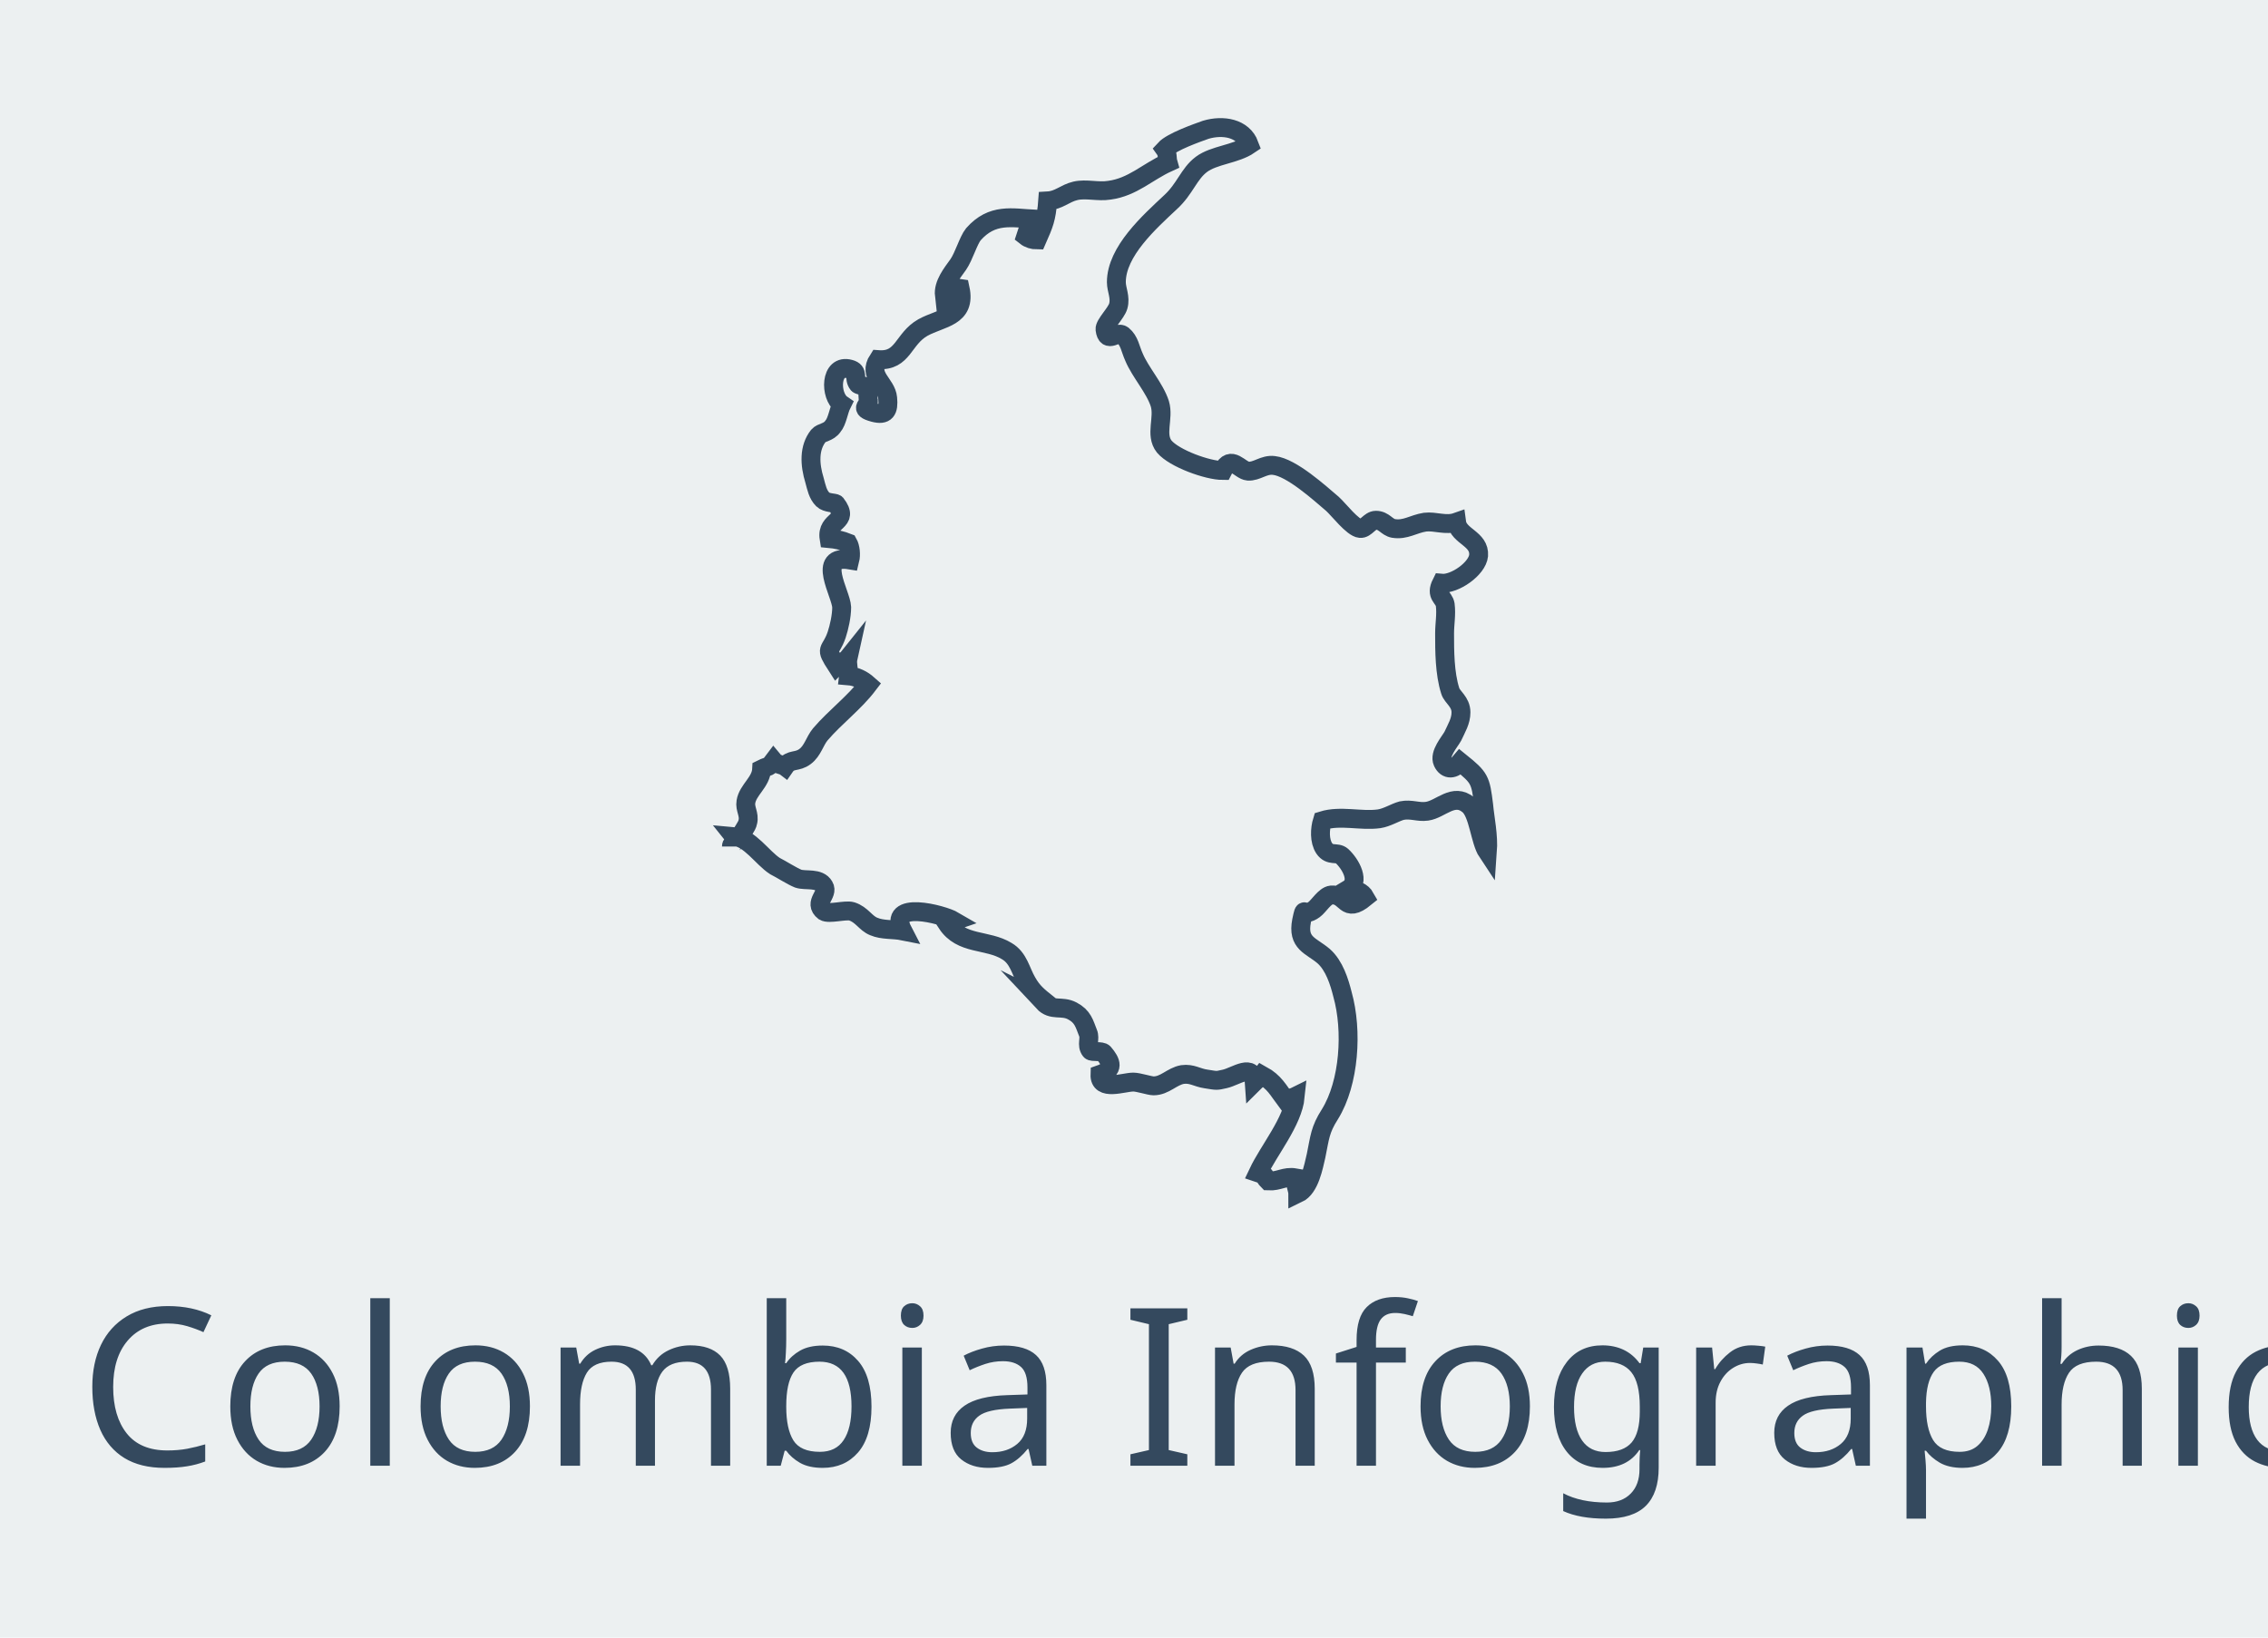
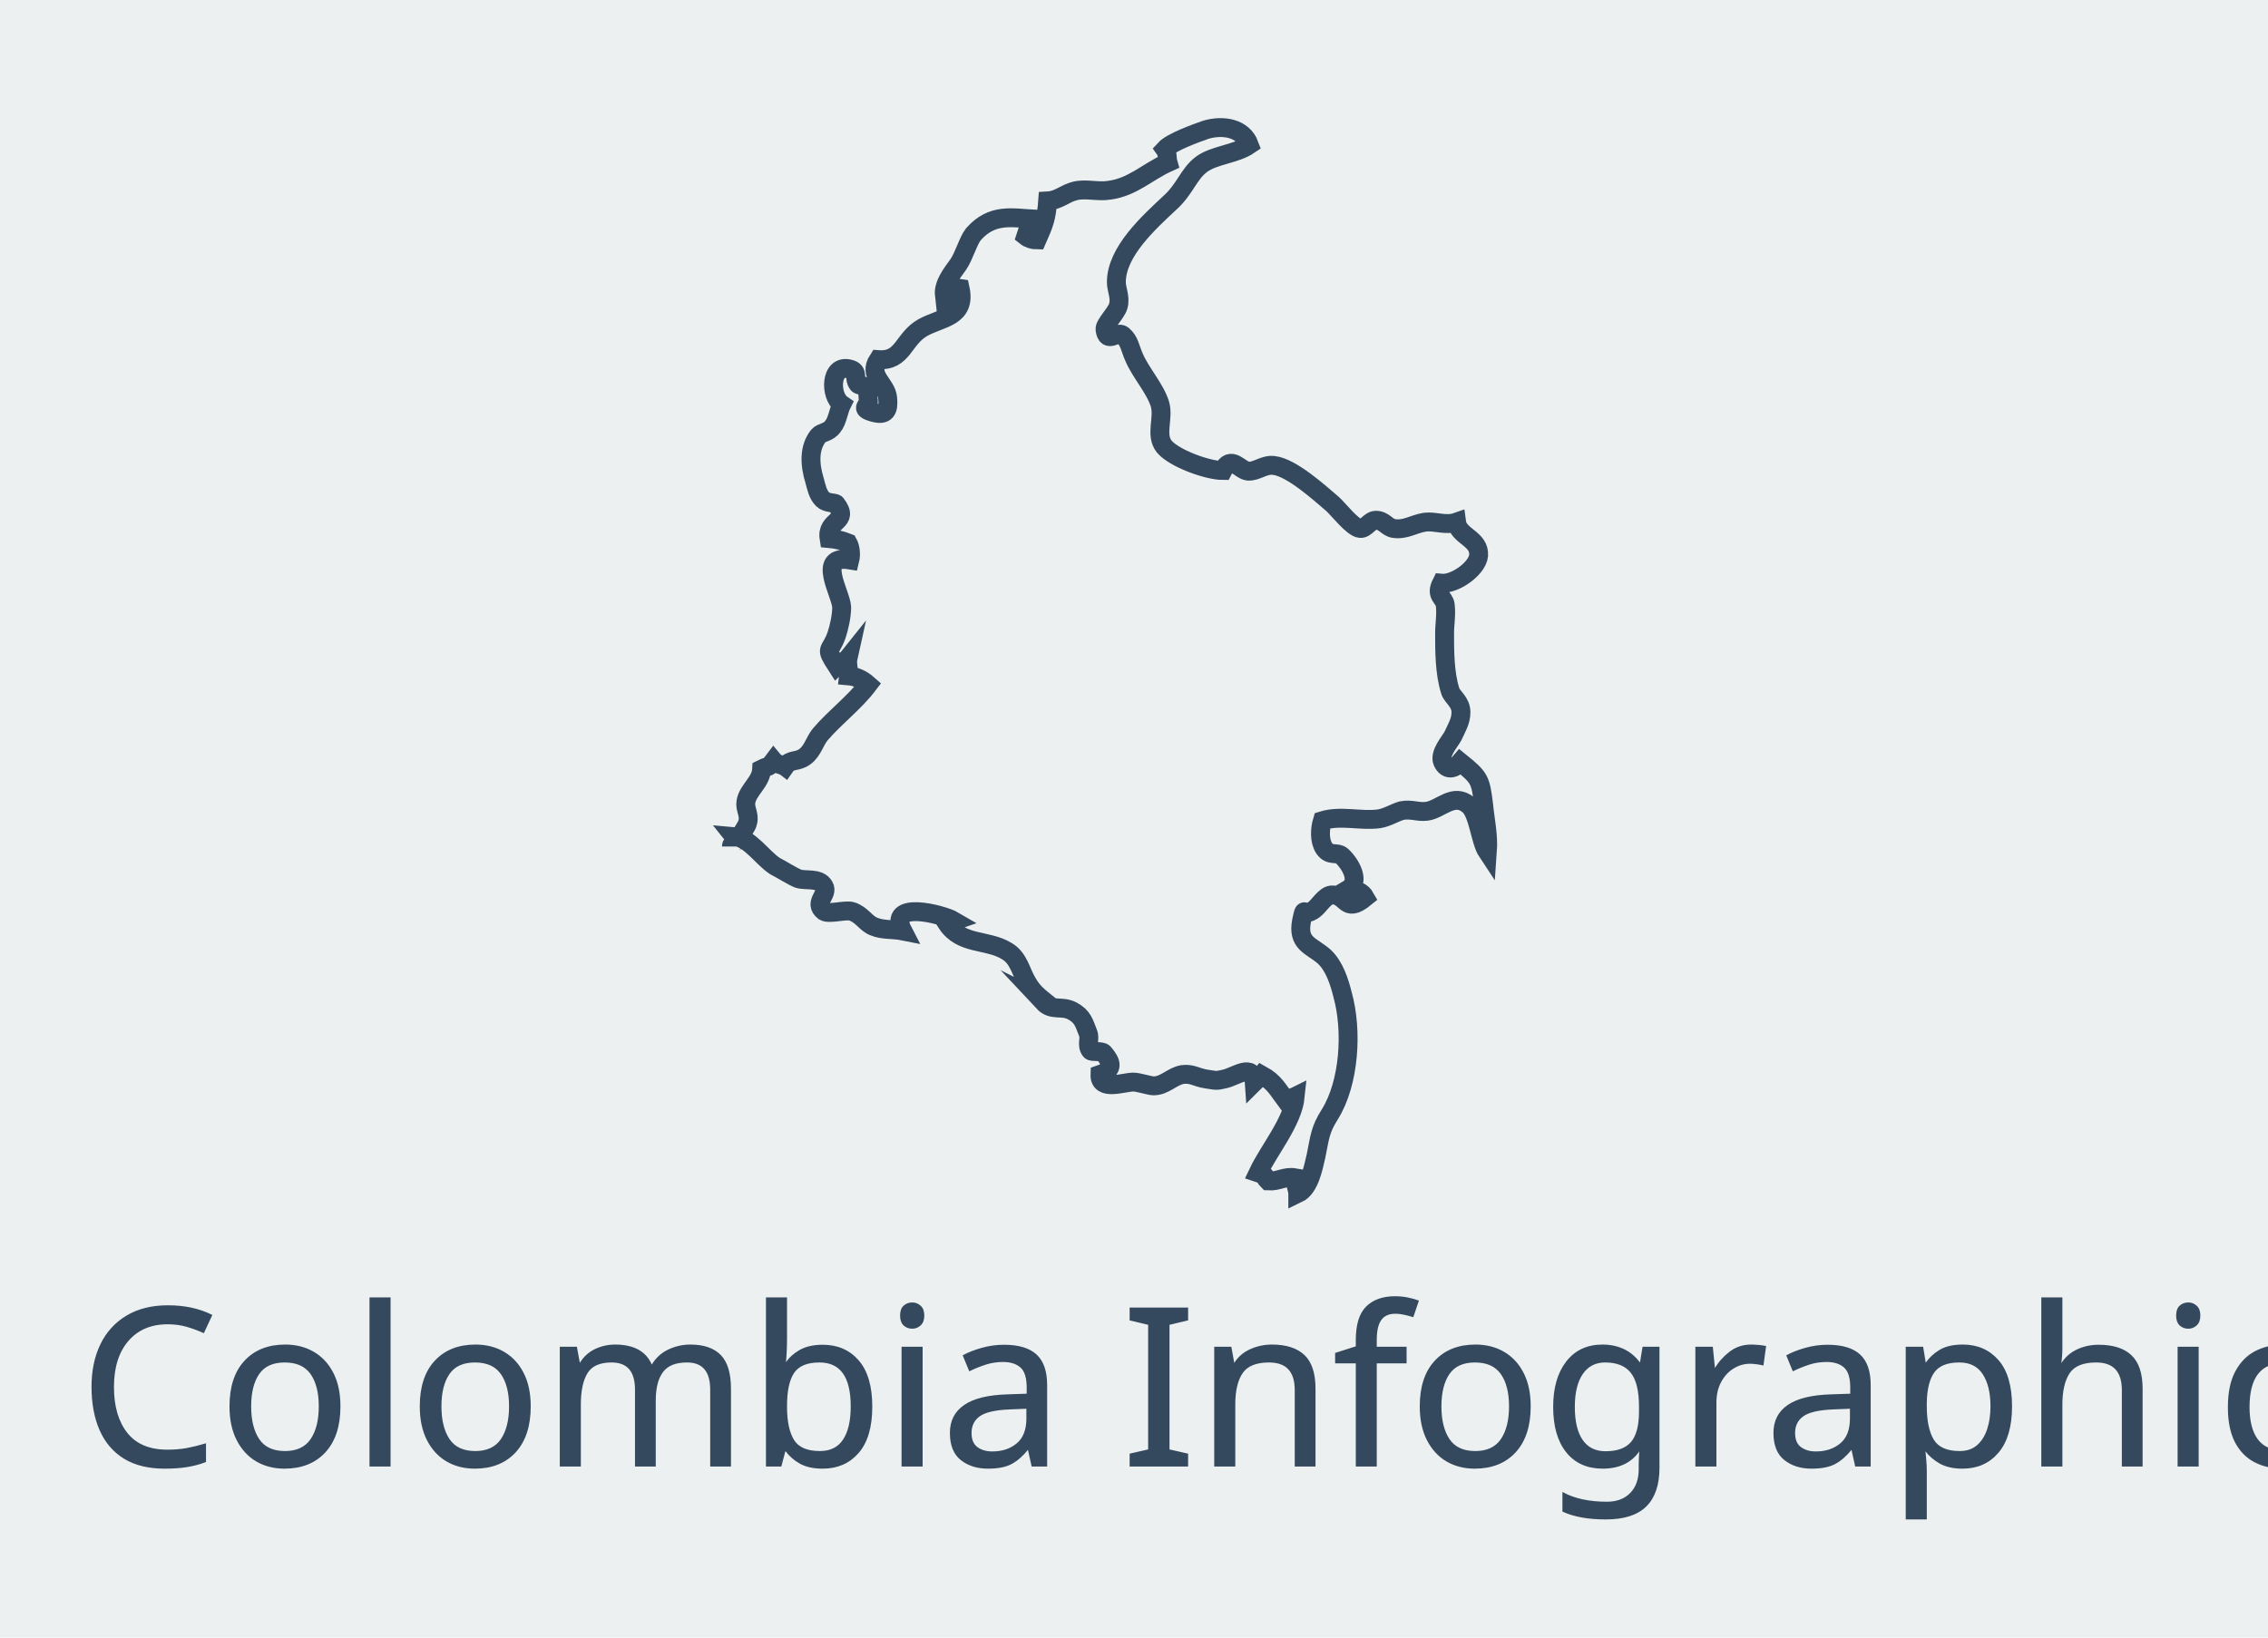
<svg xmlns="http://www.w3.org/2000/svg" version="1.1" id="Layer_1" x="0px" y="0px" viewBox="0 0 360 260" style="enable-background:new 0 0 360 260;" xml:space="preserve">
  <style type="text/css">
	.st0{fill:#ECF0F1;}
	.st1{fill:none;}
- 	.st2{fill:#34495E;}
+ 	.st2{fill:#34495E;stroke:#34495E;stroke-width:0.25;stroke-miterlimit:10;}
	.st3{font-family:'Lato-Light';}
	.st4{font-size:35px;}
	.st5{fill:none;stroke:#34495E;stroke-width:3;stroke-miterlimit:10;}
</style>
  <rect class="st0" width="360" height="260" />
  <rect x="-8.7" y="207.2" class="st1" width="377.4" height="33" />
  <text transform="matrix(1 0 0 1 12.5111 232.7089)" class="st2 st3 st4">Colombia Infographics</text>
  <g>
    <g>
      <g>
        <path class="st5" d="M117.4,133c0.3-0.8,1.2-1.8,1.3-2.5c0.3-1.2-0.5-2.1-0.3-3.2c0.3-1.9,2.4-3.1,2.5-5.2c1.2-0.6,1-0.1,1.9-1.3     c0.5,0.6,1.4,0.6,1.8,0.9c0.9-1.3,1.9-0.6,3.2-1.6c1.2-0.9,1.5-2.4,2.4-3.5c2.4-2.8,5.4-5,7.6-7.9c-0.9-0.8-1.9-1.3-3.1-1.4     c0.1-0.8-0.3-1.9-0.1-2.8c-0.4,0.5-1.4,0.8-1.8,1.2c-2-3.1-1-2,0-4.9c0.4-1.2,0.8-3,0.8-4.4c-0.1-2.2-4.1-8.4,1.3-7.5     c0.2-0.8,0.1-2-0.3-2.7c-1-0.4-1.9-0.6-3-0.7c-0.5-3.1,3.4-2.5,1.1-5.5c-0.2-0.2-1.5-0.1-2.1-0.7c-0.8-0.8-1-1.9-1.3-3     c-0.8-2.6-0.9-5.2,0.6-7.1c0.5-0.6,1.6-0.5,2.3-1.5c0.7-0.8,0.9-2.5,1.4-3.5c-1.9-1.3-1.9-6.5,1.3-5.6c1.5,0.4,0.5,1.4,1.3,2.4     c0.2,0.2,1.4,0.3,1.5,0.7c0,0.1,0.1,1.7,0.1,1.7c0.4,1-1.7,1.4,0.9,2.1c1.9,0.5,2.4-0.3,2.2-2.3c-0.2-2.3-3.2-3.5-1.5-6.1     c4,0.3,3.9-3.3,7.1-5.1c2.9-1.6,6.9-1.6,5.9-6.2c-1.3-0.2-1.9-0.1-2.5,1.1c-0.2-1.8,1.2-3.5,2.2-4.9c0.9-1.3,1.6-3.8,2.4-4.8     c3-3.4,6.1-2.6,9.8-2.4c-0.7,0.8-1.2,1.7-1.5,2.7c0.5,0.4,1.2,0.6,1.8,0.6c1.1-2.5,1.5-3.4,1.7-6.2c1.8-0.1,2.7-1.2,4.4-1.6     s3.6,0.2,5.4-0.1c3.7-0.5,6-2.9,9.3-4.4c-0.2-0.7,0-1.4-0.5-2.1c1.1-1.2,5.1-2.6,6.5-3.1c2.7-0.8,5.9-0.3,6.9,2.4     c-2.2,1.5-5.6,1.6-7.6,3.1s-2.6,3.9-4.9,6c-3.3,3.1-8.6,7.8-8.6,12.7c0,1.2,0.7,2.4,0.3,3.8c-0.3,1.1-2.2,2.9-2.1,3.7     c0.3,2.4,1.9,0.2,2.8,0.9c1.1,0.9,1.2,2.2,1.8,3.5c1,2.4,3.3,4.9,4.1,7.4c0.7,2.3-0.8,4.9,0.7,6.8c1.6,1.9,6.9,3.8,9.3,3.8     c1.3-2.6,2.7,0,4,0.1c1.4,0.1,2.5-1.1,4.1-0.9c2.8,0.3,7.3,4.4,9.3,6.1c1,0.9,3.2,3.8,4.4,3.9c0.9,0.1,1.5-1.3,2.5-1.3     c1.3,0,1.7,1.1,2.8,1.3c1.9,0.3,3.1-0.7,5-1c1.6-0.2,3.3,0.6,5,0c0.3,2.3,3.7,2.6,3.5,5.3c-0.2,2.1-3.8,4.6-5.9,4.4     c-1,2,0.4,2.2,0.6,3.4c0.2,1.6-0.1,3-0.1,4.6c0,2.7,0,6.3,0.9,9.1c0.3,1,1.7,1.7,1.7,3.4c0,1.4-0.7,2.5-1.3,3.8     c-0.5,0.9-2.2,2.8-1.6,4.1c0.6,1.3,1.8,1.2,2.8,0c3.1,2.5,3.2,2.8,3.7,6.8c0.2,2.2,0.8,4.8,0.6,7.5c-1.2-1.8-1.4-6.2-3-7.5     c-2.4-2-4.4,0.7-6.6,1c-1.4,0.2-2.5-0.4-4-0.1c-1.1,0.3-2.3,1.1-3.6,1.3c-2.9,0.4-6.1-0.6-9,0.3c-0.4,1.3-0.5,3.2,0.3,4.4     c0.9,1.3,2,0.5,2.8,1.2c1.4,1.3,3,4.1,1,5.3c1.2,0,2.2,0.4,2.7,1.3c-3.3,2.7-2.9-0.6-5.4-0.4c-1,0.1-2,1.8-2.7,2.3     c-1.9,1.4-1.4-1-2,1.8c-0.7,3.6,1.5,3.9,3.5,5.6c1.7,1.5,2.5,4.1,3,6.1c1.6,5.7,1.1,14-2,19c-1.6,2.5-1.6,3.7-2.2,6.6     c-0.4,1.7-1,5.1-2.9,6c0-0.6-0.5-1.7-0.4-2.5c-1.7-0.3-2.6,0.6-4.3,0.5c-0.9-0.9-0.1-0.8-1.6-1.3c1.7-3.6,5.5-8.1,5.9-12.1     c-0.4,0.2-1,0.2-1.5,0.6c-1.2-1.6-1.8-2.9-3.8-4c-0.3,0.4-0.9,0.8-1.2,1.1c-0.2-3.1-2.9-0.9-4.7-0.5c-1.4,0.3-1.1,0.3-3,0     c-1.4-0.2-2.2-0.9-3.7-0.7c-1.7,0.3-2.8,1.8-4.6,1.8c-0.6,0-2.4-0.6-3.2-0.6c-1.6,0-5.4,1.5-5.3-1.2c2.3-0.8,1.8-2,0.6-3.4     c-0.3-0.4-1.9-0.1-2.1-0.4c-0.7-0.9,0-1.9-0.4-2.8c-0.6-1.5-0.8-2.6-2.5-3.5s-3.2,0.1-4.6-1.4c0.2,0.1,0.5,0.3,0.7,0.3     c-1.5-1.2-2.4-1.9-3.3-3.5c-1-1.7-1.3-3.8-3.2-4.9c-3.1-1.9-7.2-0.9-9.5-4.4c0.3-0.1,0.8-0.3,1.1-0.4c-1.7-1-10.7-3.4-8.1,1.6     c-1.5-0.3-3.2-0.1-4.6-0.7c-1.3-0.5-1.9-1.9-3.5-2.4c-1-0.3-3.6,0.5-4.4,0c-1.8-1.4,0.8-2.7,0-4c-0.8-1.4-2.9-0.8-4.1-1.2     c-1-0.4-2.7-1.5-3.7-2c-2-1.3-4-4.5-6.5-4.7c0.8,1-0.4,0.8-0.4,1.6" />
      </g>
    </g>
  </g>
</svg>
